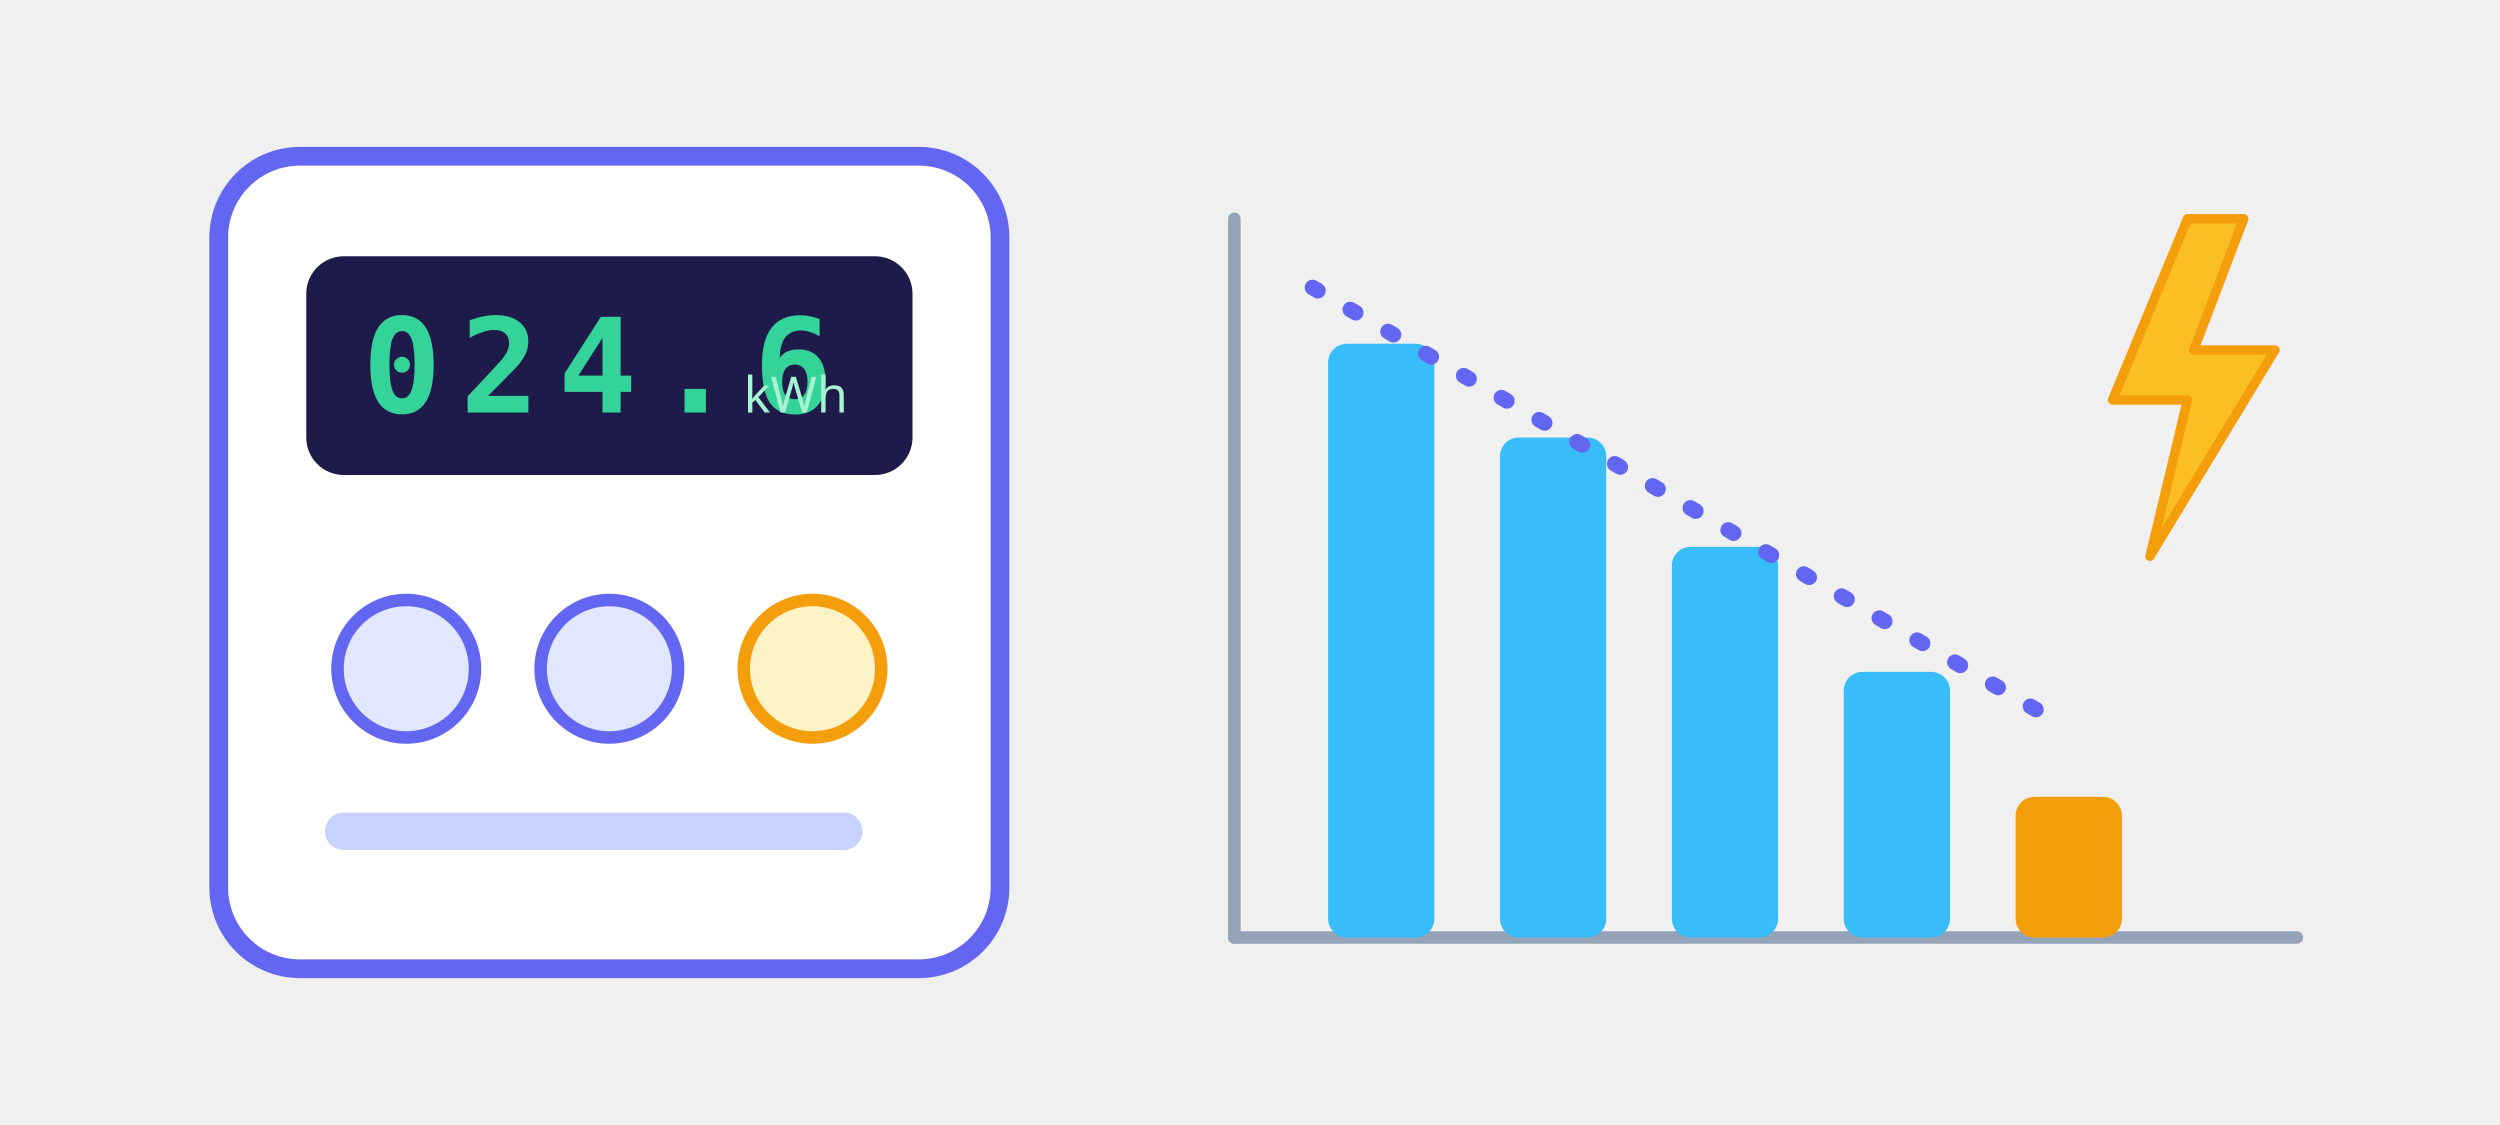
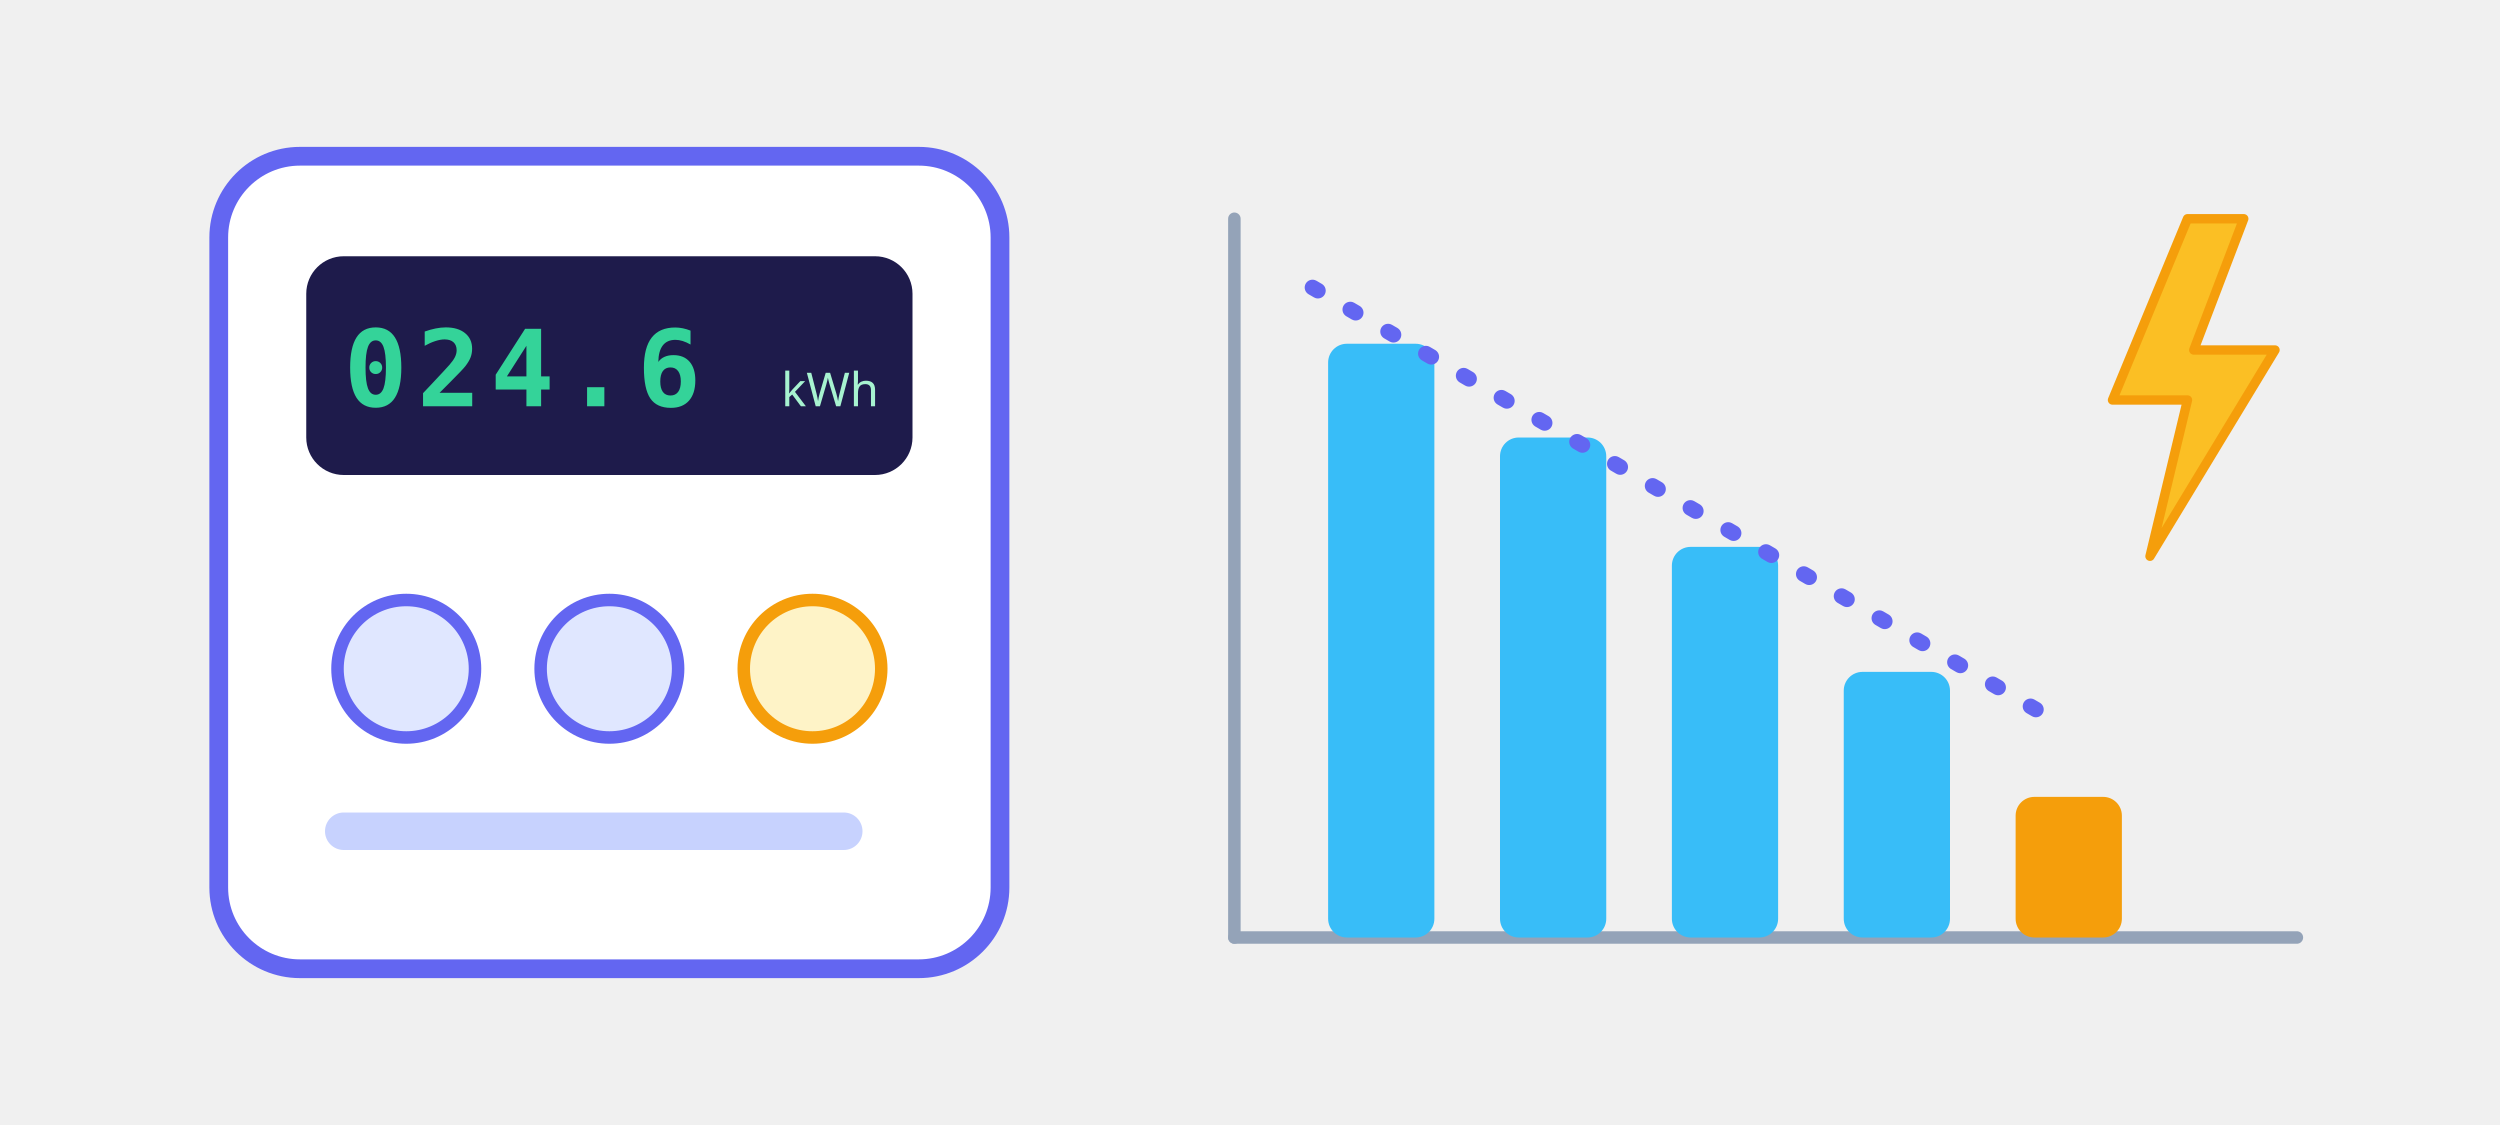
<svg xmlns="http://www.w3.org/2000/svg" viewBox="0 0 800 360" role="img" aria-label="Illustration of a prepaid electricity meter with a falling usage chart">
  <rect x="70" y="50" width="250" height="260" rx="26" fill="#fff" stroke="#6366F1" stroke-width="6" />
  <rect x="98" y="82" width="194" height="70" rx="12" fill="#1E1B4B" />
-   <g font-family="ui-monospace,Menlo,monospace" font-size="42" font-weight="700" fill="#34D399" letter-spacing="6">
-     <text x="116" y="132">024.6</text>
+   <g font-family="ui-monospace,Menlo,monospace" font-size="34" font-weight="700" fill="#34D399" letter-spacing="3">
+     <text x="110" y="130">024.6</text>
  </g>
-   <text x="238" y="132" font-family="sans-serif" font-size="16" fill="#A7F3D0">kWh</text>
+   <text x="250" y="130" font-family="sans-serif" font-size="15" fill="#A7F3D0">kWh</text>
  <circle cx="130" cy="214" r="22" fill="#E0E7FF" stroke="#6366F1" stroke-width="4" />
  <circle cx="195" cy="214" r="22" fill="#E0E7FF" stroke="#6366F1" stroke-width="4" />
  <circle cx="260" cy="214" r="22" fill="#FEF3C7" stroke="#F59E0B" stroke-width="4" />
  <rect x="104" y="260" width="172" height="12" rx="6" fill="#C7D2FE" />
  <path d="M395 300 H735" stroke="#94A3B8" stroke-width="4" stroke-linecap="round" />
  <path d="M395 300 V70" stroke="#94A3B8" stroke-width="4" stroke-linecap="round" />
  <g fill="#38BDF8">
    <rect x="425" y="110" width="34" height="190" rx="6" />
    <rect x="480" y="140" width="34" height="160" rx="6" />
    <rect x="535" y="175" width="34" height="125" rx="6" />
    <rect x="590" y="215" width="34" height="85" rx="6" />
  </g>
  <rect x="645" y="255" width="34" height="45" rx="6" fill="#F59E0B" />
  <path d="M420 92 L660 232" stroke="#6366F1" stroke-width="5" stroke-dasharray="2 12" stroke-linecap="round" />
  <path d="M700 70 L676 128 H700 L688 178 L728 112 H702 L718 70 Z" fill="#FBBF24" stroke="#F59E0B" stroke-width="3" stroke-linejoin="round" />
</svg>
